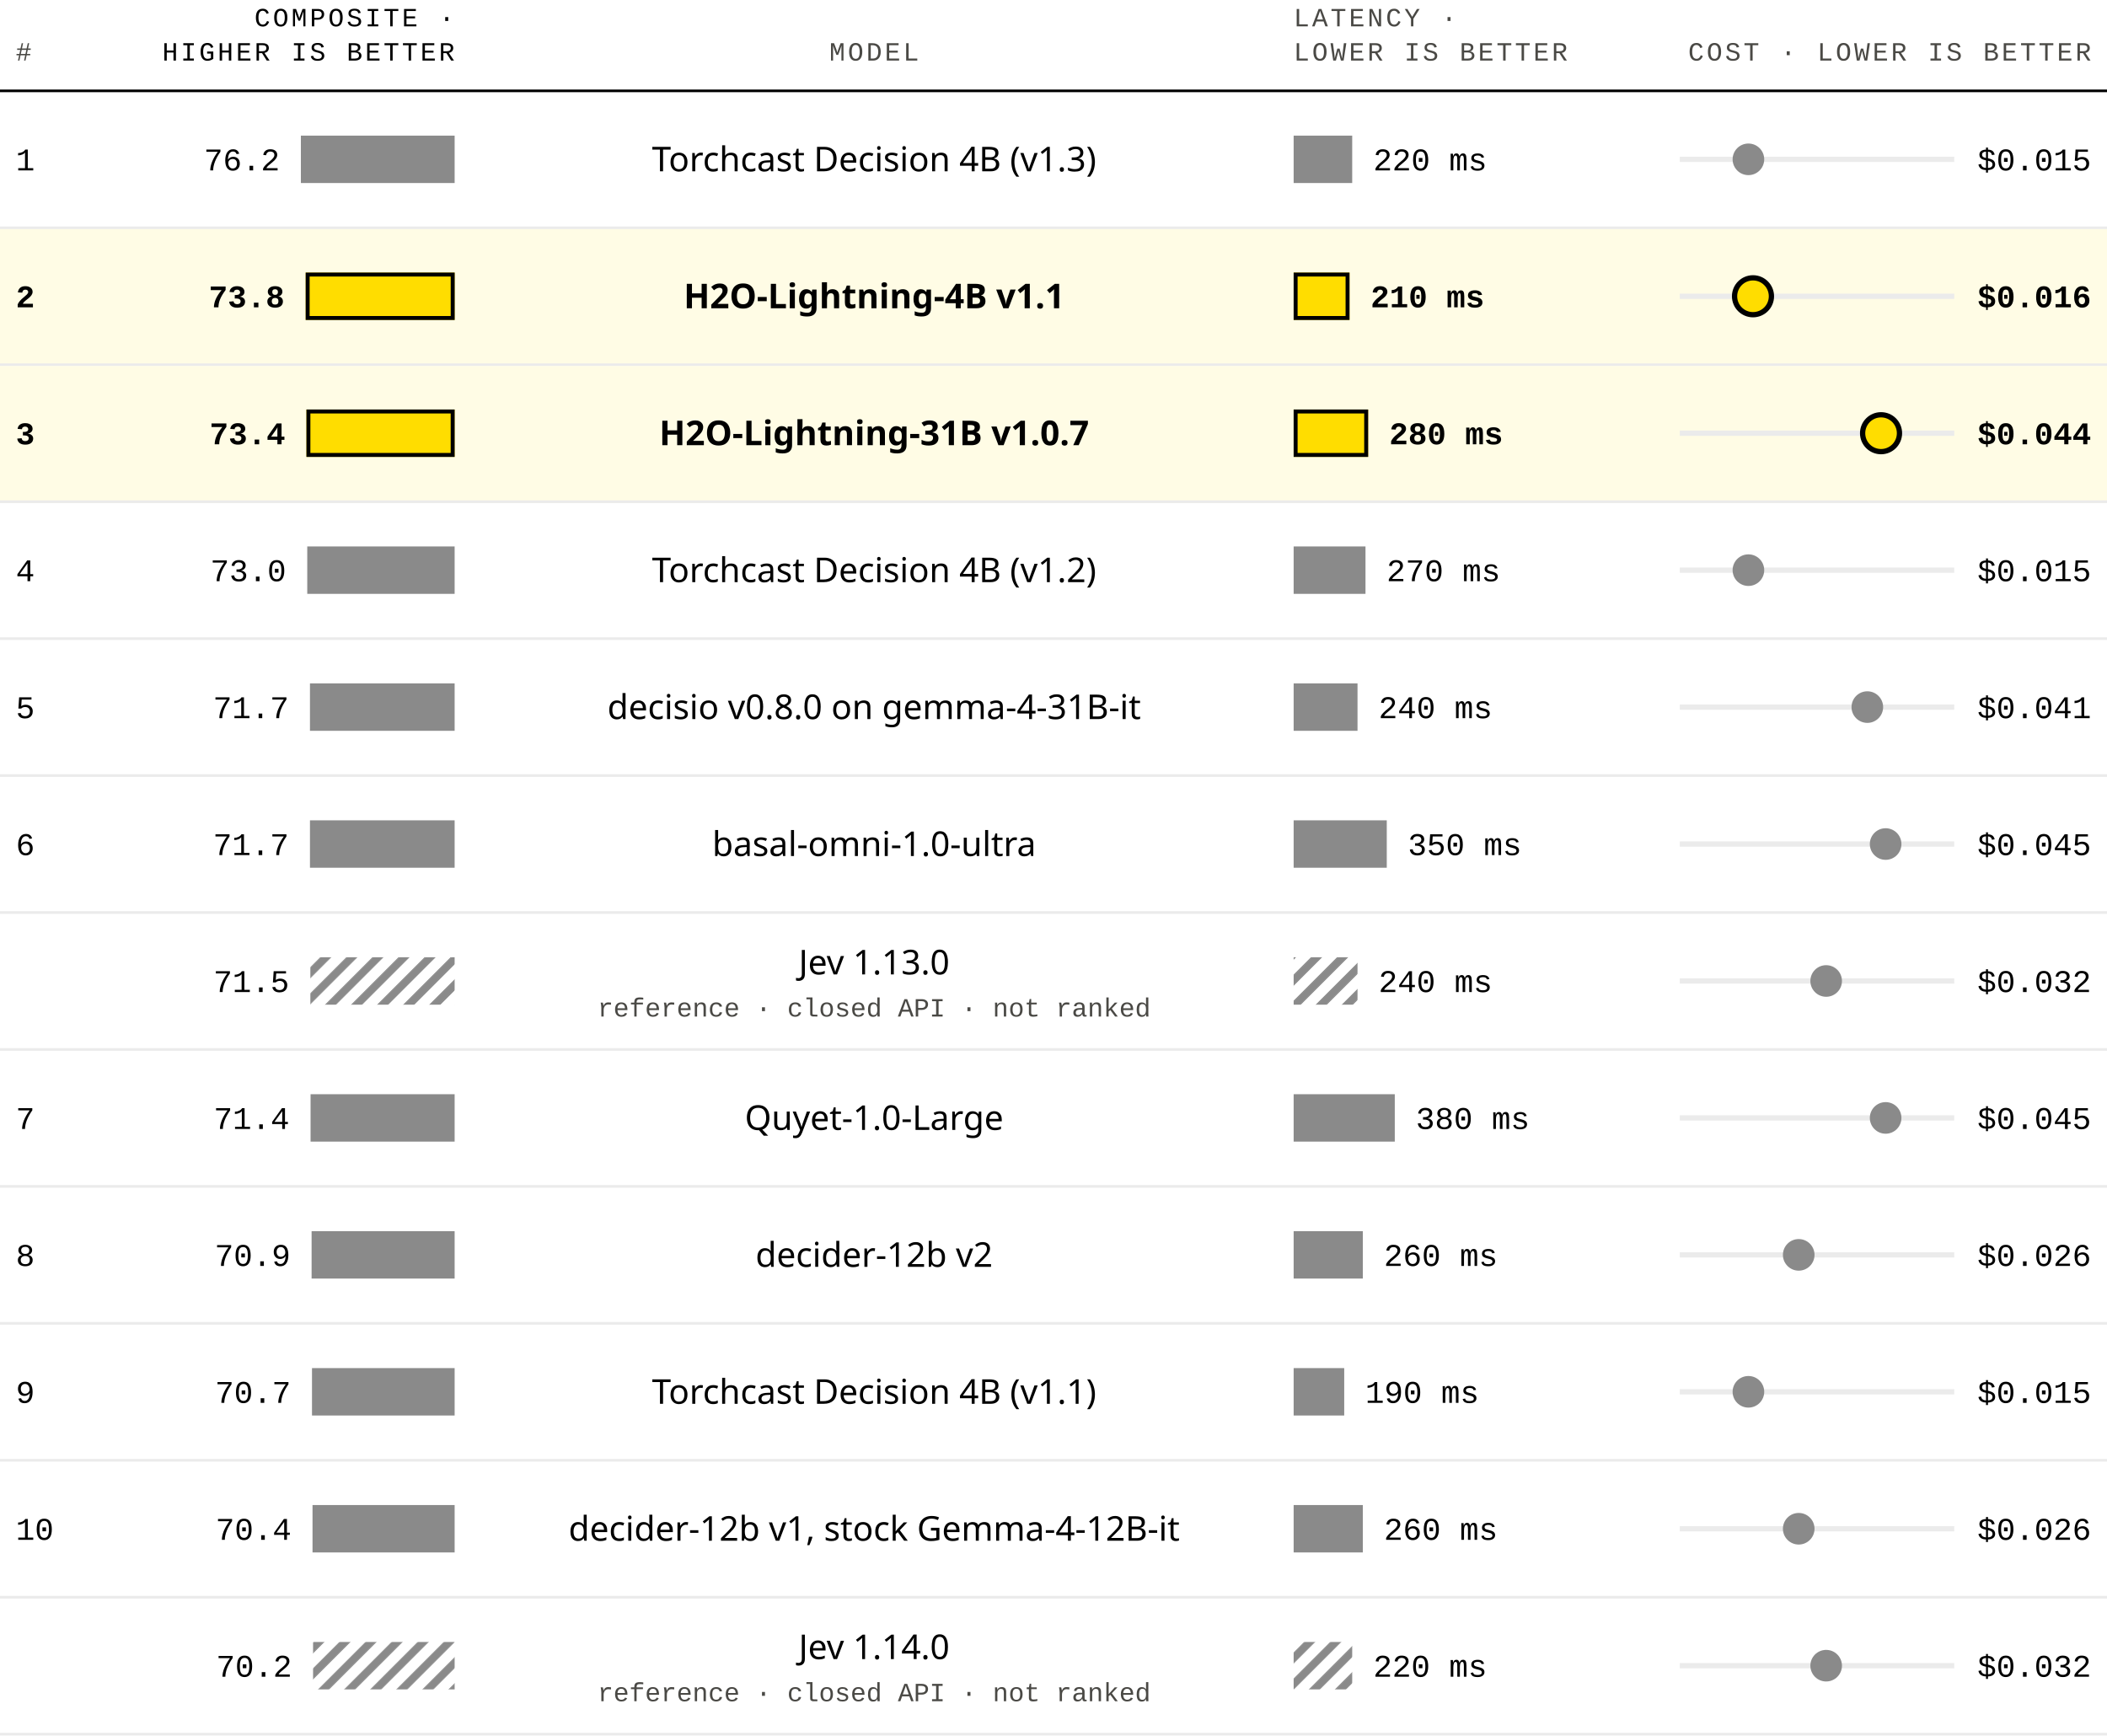
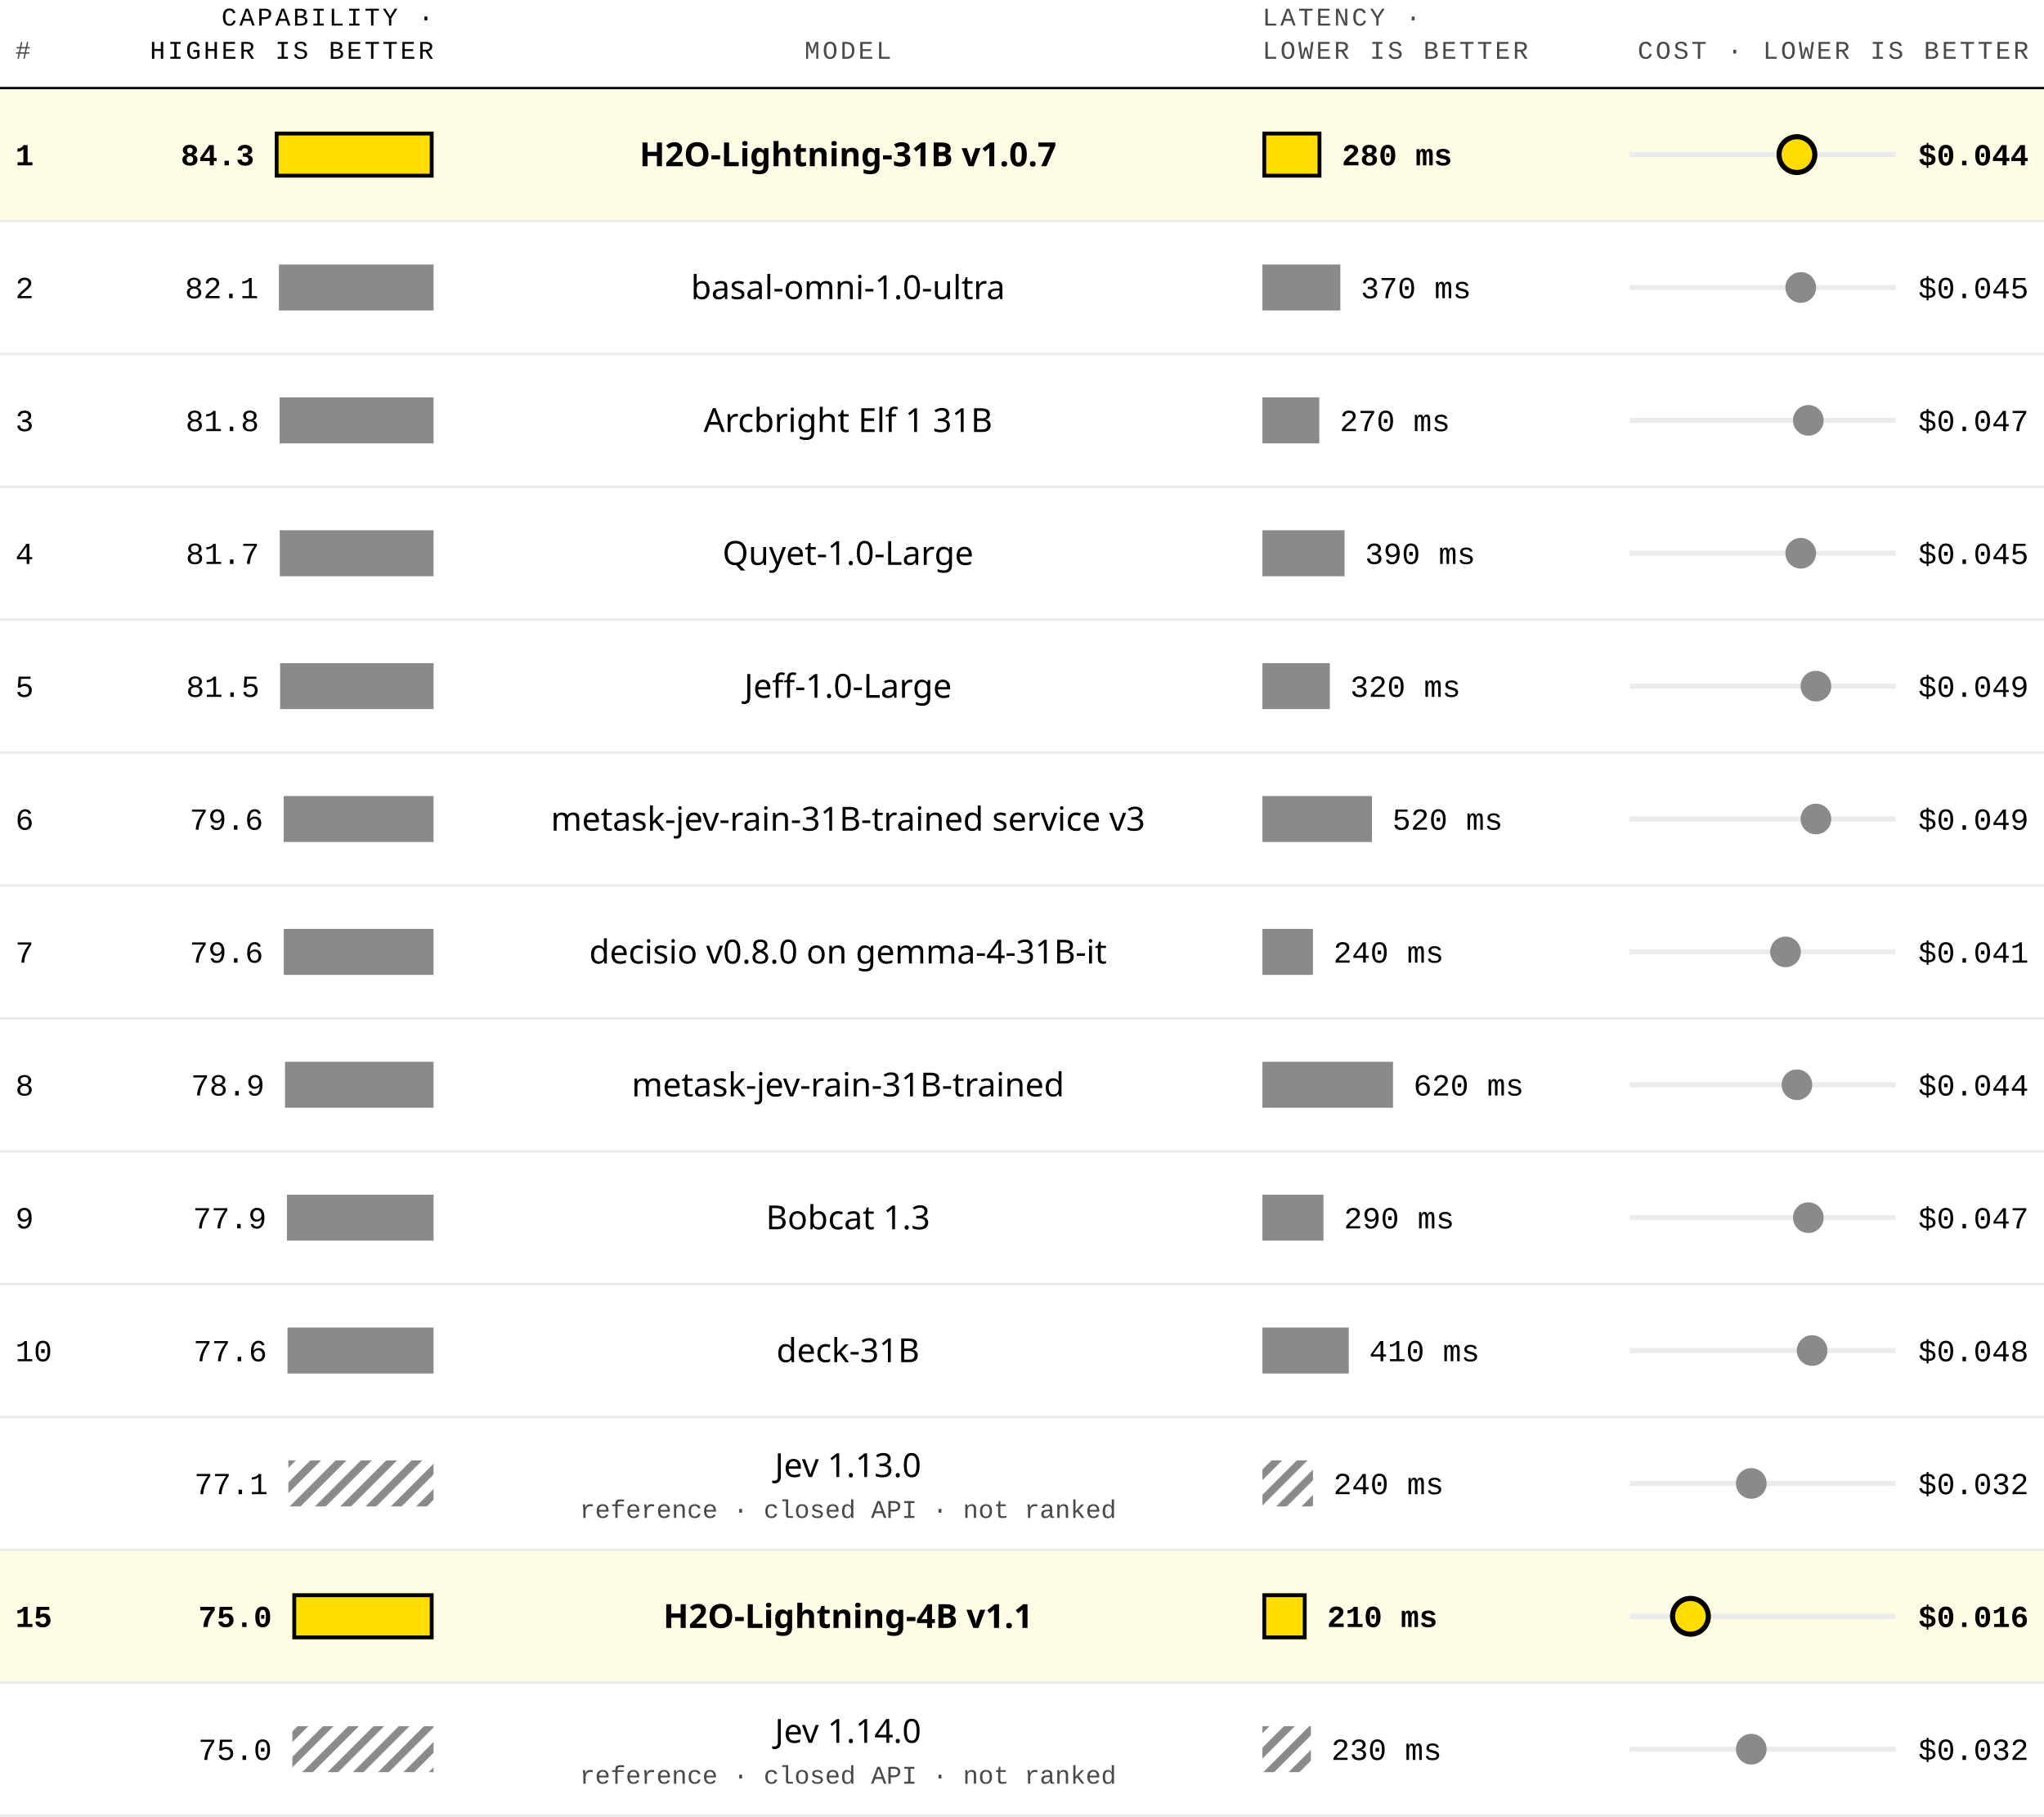
- <svg xmlns="http://www.w3.org/2000/svg" width="800" height="659" viewBox="0 0 800 659">
+ <svg xmlns="http://www.w3.org/2000/svg" width="800" height="711" viewBox="0 0 800 711">
  <style>text{font-family:-apple-system, BlinkMacSystemFont, "Segoe UI", "Noto Sans", Helvetica, Arial, sans-serif;font-size:13px;fill:#000000}.rank,.value,.comp,.lat,.cost{font-family:ui-monospace, SFMono-Regular, "SF Mono", Menlo, Consolas, "Liberation Mono", monospace;font-size:12px}.sub,.head{font-family:ui-monospace, SFMono-Regular, "SF Mono", Menlo, Consolas, "Liberation Mono", monospace;font-size:10px;fill:#4A4945}.head{letter-spacing:1px}.head.on{fill:#000000}text.h2o{font-weight:600}.gap{font-size:16px;fill:#666666}.band{fill:#FFFCE5}.bar,.dot,.hatch{fill:#8A8A8A}.bar.h2o,.dot.h2o{fill:#FFDD00}.dot.h2o{stroke:#000000;stroke-width:2}.bar.ref{fill:url(#hatch)}.rule,.track{fill:#EBEBEB}.top{fill:#000000}.ring{fill:none;stroke:#000000;stroke-width:1.5}</style>
  <defs>
    <pattern id="hatch" width="7" height="7" patternUnits="userSpaceOnUse" patternTransform="rotate(45)">
      <rect class="hatch" width="3" height="7" />
    </pattern>
  </defs>
  <g class="head">
    <text class="head" x="6" y="23">#</text>
-     <text class="head on" x="172.62" y="10" text-anchor="end">COMPOSITE ·</text>
-     <text class="head on" x="172.62" y="23" text-anchor="end">HIGHER IS BETTER</text>
+     <text class="head on" x="169.7" y="10" text-anchor="end">CAPABILITY ·</text>
+     <text class="head on" x="169.7" y="23" text-anchor="end">HIGHER IS BETTER</text>
    <text class="head" x="331.9" y="23" text-anchor="middle">MODEL</text>
-     <text class="head" x="491.18" y="10">LATENCY ·</text>
-     <text class="head" x="491.18" y="23">LOWER IS BETTER</text>
+     <text class="head" x="494.1" y="10">LATENCY ·</text>
+     <text class="head" x="494.1" y="23">LOWER IS BETTER</text>
    <text class="head" x="794" y="23" text-anchor="end">COST · LOWER IS BETTER</text>
  </g>
  <rect class="top" x="0" y="34" width="800" height="1" />
-   <g class="row">
-     <text class="rank" x="6" y="64.7" data-src="jevbench/composite/torchcast-decision-4b-v1.3#position">1</text>
-     <text class="comp" x="106.24" y="64.7" text-anchor="end" data-src="jevbench/composite/torchcast-decision-4b-v1.3#score">76.2</text>
-     <rect class="bar" x="114.24" y="51.5" width="58.38" height="18" />
-     <text class="name" x="331.9" y="65.05" text-anchor="middle" data-src="jevbench/composite/torchcast-decision-4b-v1.3#name">Torchcast Decision 4B (v1.3)</text>
-     <rect class="bar" x="491.18" y="51.5" width="22.23" height="18" />
-     <text class="lat" x="521.4" y="64.7" data-src="jevbench/composite/torchcast-decision-4b-v1.3#latency_s">220 ms</text>
+   <g class="row h2o">
+     <rect class="band" x="0" y="35" width="800" height="52" />
+     <text class="rank h2o" x="6" y="64.7" data-src="jevbench/capability/h2o-lightning-31b#position">1</text>
+     <text class="comp h2o" x="99.54" y="64.7" text-anchor="end" data-src="jevbench/composite/h2o-lightning-31b#capability">84.3</text>
+     <rect class="bar h2o" x="107.54" y="51.5" width="62.16" height="18" />
+     <rect class="ring" x="108.29" y="52.25" width="60.66" height="16.5" />
+     <text class="name h2o" x="331.9" y="65.05" text-anchor="middle" data-src="jevbench/composite/h2o-lightning-31b#name">H2O-Lightning-31B v1.0.7</text>
+     <rect class="bar h2o" x="494.1" y="51.5" width="23.08" height="18" />
+     <rect class="ring" x="494.85" y="52.25" width="21.58" height="16.5" />
+     <text class="lat h2o" x="525.18" y="64.7" data-src="jevbench/composite/h2o-lightning-31b#latency_s">280 ms</text>
    <rect class="track" x="637.8" y="59.5" width="104.2" height="2" />
-     <circle class="dot" cx="663.85" cy="60.5" r="6" />
-     <text class="cost" x="794" y="64.7" text-anchor="end" data-src="jevbench/composite/torchcast-decision-4b-v1.3#cost_per_1k_usd">$0.015</text>
+     <circle class="dot h2o" cx="703.3" cy="60.5" r="7" />
+     <text class="cost h2o" x="794" y="64.7" text-anchor="end" data-src="jevbench/composite/h2o-lightning-31b#cost_per_1k_usd">$0.044</text>
    <rect class="rule" x="0" y="86" width="800" height="1" />
  </g>
-   <g class="row h2o">
-     <rect class="band" x="0" y="87" width="800" height="52" />
-     <text class="rank h2o" x="6" y="116.7" data-src="jevbench/composite/h2o-lightning-4b#position">2</text>
-     <text class="comp h2o" x="108.06" y="116.7" text-anchor="end" data-src="jevbench/composite/h2o-lightning-4b#score">73.8</text>
-     <rect class="bar h2o" x="116.06" y="103.5" width="56.57" height="18" />
-     <rect class="ring" x="116.81" y="104.25" width="55.07" height="16.5" />
-     <text class="name h2o" x="331.9" y="117.05" text-anchor="middle" data-src="jevbench/composite/h2o-lightning-4b#name">H2O-Lightning-4B v1.1</text>
-     <rect class="bar h2o" x="491.18" y="103.5" width="21.22" height="18" />
-     <rect class="ring" x="491.93" y="104.25" width="19.72" height="16.5" />
-     <text class="lat h2o" x="520.39" y="116.7" data-src="jevbench/composite/h2o-lightning-4b#latency_s">210 ms</text>
+   <g class="row">
+     <text class="rank" x="6" y="116.7" data-src="jevbench/capability/basal-omni-1.0-ultra#position">2</text>
+     <text class="comp" x="101.17" y="116.7" text-anchor="end" data-src="jevbench/composite/basal-omni-1.0-ultra#capability">82.1</text>
+     <rect class="bar" x="109.17" y="103.5" width="60.53" height="18" />
+     <text class="name" x="331.9" y="117.05" text-anchor="middle" data-src="jevbench/composite/basal-omni-1.0-ultra#name">basal-omni-1.0-ultra</text>
+     <rect class="bar" x="494.1" y="103.5" width="30.5" height="18" />
+     <text class="lat" x="532.6" y="116.7" data-src="jevbench/composite/basal-omni-1.0-ultra#latency_s">370 ms</text>
    <rect class="track" x="637.8" y="111.5" width="104.2" height="2" />
-     <circle class="dot h2o" cx="665.59" cy="112.5" r="7" />
-     <text class="cost h2o" x="794" y="116.7" text-anchor="end" data-src="jevbench/composite/h2o-lightning-4b#cost_per_1k_usd">$0.016</text>
+     <circle class="dot" cx="704.79" cy="112.5" r="6" />
+     <text class="cost" x="794" y="116.7" text-anchor="end" data-src="jevbench/composite/basal-omni-1.0-ultra#cost_per_1k_usd">$0.045</text>
    <rect class="rule" x="0" y="138" width="800" height="1" />
  </g>
-   <g class="row h2o">
-     <rect class="band" x="0" y="139" width="800" height="52" />
-     <text class="rank h2o" x="6" y="168.7" data-src="jevbench/composite/h2o-lightning-31b#position">3</text>
-     <text class="comp h2o" x="108.35" y="168.7" text-anchor="end" data-src="jevbench/composite/h2o-lightning-31b#score">73.4</text>
-     <rect class="bar h2o" x="116.35" y="155.5" width="56.27" height="18" />
-     <rect class="ring" x="117.1" y="156.25" width="54.77" height="16.5" />
-     <text class="name h2o" x="331.9" y="169.05" text-anchor="middle" data-src="jevbench/composite/h2o-lightning-31b#name">H2O-Lightning-31B v1.0.7</text>
-     <rect class="bar h2o" x="491.18" y="155.5" width="28.29" height="18" />
-     <rect class="ring" x="491.93" y="156.25" width="26.79" height="16.5" />
-     <text class="lat h2o" x="527.47" y="168.7" data-src="jevbench/composite/h2o-lightning-31b#latency_s">280 ms</text>
+   <g class="row">
+     <text class="rank" x="6" y="168.7" data-src="jevbench/capability/arcbright-elf-1-31b#position">3</text>
+     <text class="comp" x="101.42" y="168.7" text-anchor="end" data-src="jevbench/composite/arcbright-elf-1-31b#capability">81.8</text>
+     <rect class="bar" x="109.42" y="155.5" width="60.28" height="18" />
+     <text class="name" x="331.9" y="169.05" text-anchor="middle" data-src="jevbench/composite/arcbright-elf-1-31b#name">Arcbright Elf 1 31B</text>
+     <rect class="bar" x="494.1" y="155.5" width="22.26" height="18" />
+     <text class="lat" x="524.36" y="168.7" data-src="jevbench/composite/arcbright-elf-1-31b#latency_s">270 ms</text>
    <rect class="track" x="637.8" y="163.5" width="104.2" height="2" />
-     <circle class="dot h2o" cx="714.21" cy="164.5" r="7" />
-     <text class="cost h2o" x="794" y="168.7" text-anchor="end" data-src="jevbench/composite/h2o-lightning-31b#cost_per_1k_usd">$0.044</text>
+     <circle class="dot" cx="707.76" cy="164.5" r="6" />
+     <text class="cost" x="794" y="168.7" text-anchor="end" data-src="jevbench/composite/arcbright-elf-1-31b#cost_per_1k_usd">$0.047</text>
    <rect class="rule" x="0" y="190" width="800" height="1" />
  </g>
  <g class="row">
-     <text class="rank" x="6" y="220.7" data-src="jevbench/composite/torchcast-decision-4b-v1.2#position">4</text>
-     <text class="comp" x="108.66" y="220.7" text-anchor="end" data-src="jevbench/composite/torchcast-decision-4b-v1.2#score">73.0</text>
-     <rect class="bar" x="116.66" y="207.5" width="55.96" height="18" />
-     <text class="name" x="331.9" y="221.05" text-anchor="middle" data-src="jevbench/composite/torchcast-decision-4b-v1.2#name">Torchcast Decision 4B (v1.2)</text>
-     <rect class="bar" x="491.18" y="207.5" width="27.28" height="18" />
-     <text class="lat" x="526.46" y="220.7" data-src="jevbench/composite/torchcast-decision-4b-v1.2#latency_s">270 ms</text>
+     <text class="rank" x="6" y="220.7" data-src="jevbench/capability/quyet-1-0-large#position">4</text>
+     <text class="comp" x="101.5" y="220.7" text-anchor="end" data-src="jevbench/composite/quyet-1-0-large#capability">81.7</text>
+     <rect class="bar" x="109.5" y="207.5" width="60.2" height="18" />
+     <text class="name" x="331.9" y="221.05" text-anchor="middle" data-src="jevbench/composite/quyet-1-0-large#name">Quyet-1.0-Large</text>
+     <rect class="bar" x="494.1" y="207.5" width="32.15" height="18" />
+     <text class="lat" x="534.25" y="220.7" data-src="jevbench/composite/quyet-1-0-large#latency_s">390 ms</text>
    <rect class="track" x="637.8" y="215.5" width="104.2" height="2" />
-     <circle class="dot" cx="663.85" cy="216.5" r="6" />
-     <text class="cost" x="794" y="220.7" text-anchor="end" data-src="jevbench/composite/torchcast-decision-4b-v1.2#cost_per_1k_usd">$0.015</text>
+     <circle class="dot" cx="704.79" cy="216.5" r="6" />
+     <text class="cost" x="794" y="220.7" text-anchor="end" data-src="jevbench/composite/quyet-1-0-large#cost_per_1k_usd">$0.045</text>
    <rect class="rule" x="0" y="242" width="800" height="1" />
  </g>
  <g class="row">
-     <text class="rank" x="6" y="272.7" data-src="jevbench/composite/decisio-gemma-4-31b-v080#position">5</text>
-     <text class="comp" x="109.69" y="272.7" text-anchor="end" data-src="jevbench/composite/decisio-gemma-4-31b-v080#score">71.7</text>
-     <rect class="bar" x="117.69" y="259.5" width="54.93" height="18" />
-     <text class="name" x="331.9" y="273.05" text-anchor="middle" data-src="jevbench/composite/decisio-gemma-4-31b-v080#name">decisio v0.8.0 on gemma-4-31B-it</text>
-     <rect class="bar" x="491.18" y="259.5" width="24.25" height="18" />
-     <text class="lat" x="523.42" y="272.7" data-src="jevbench/composite/decisio-gemma-4-31b-v080#latency_s">240 ms</text>
+     <text class="rank" x="6" y="272.7" data-src="jevbench/capability/jeff_1_0_large#position">5</text>
+     <text class="comp" x="101.63" y="272.7" text-anchor="end" data-src="jevbench/composite/jeff_1_0_large#capability">81.5</text>
+     <rect class="bar" x="109.63" y="259.5" width="60.07" height="18" />
+     <text class="name" x="331.9" y="273.05" text-anchor="middle" data-src="jevbench/composite/jeff_1_0_large#name">Jeff-1.0-Large</text>
+     <rect class="bar" x="494.1" y="259.5" width="26.38" height="18" />
+     <text class="lat" x="528.48" y="272.7" data-src="jevbench/composite/jeff_1_0_large#latency_s">320 ms</text>
    <rect class="track" x="637.8" y="267.5" width="104.2" height="2" />
-     <circle class="dot" cx="709" cy="268.5" r="6" />
-     <text class="cost" x="794" y="272.7" text-anchor="end" data-src="jevbench/composite/decisio-gemma-4-31b-v080#cost_per_1k_usd">$0.041</text>
+     <circle class="dot" cx="710.74" cy="268.5" r="6" />
+     <text class="cost" x="794" y="272.7" text-anchor="end" data-src="jevbench/composite/jeff_1_0_large#cost_per_1k_usd">$0.049</text>
    <rect class="rule" x="0" y="294" width="800" height="1" />
  </g>
  <g class="row">
-     <text class="rank" x="6" y="324.7" data-src="jevbench/composite/basal-omni-1.0-ultra#position">6</text>
-     <text class="comp" x="109.69" y="324.7" text-anchor="end" data-src="jevbench/composite/basal-omni-1.0-ultra#score">71.7</text>
-     <rect class="bar" x="117.69" y="311.5" width="54.93" height="18" />
-     <text class="name" x="331.9" y="325.05" text-anchor="middle" data-src="jevbench/composite/basal-omni-1.0-ultra#name">basal-omni-1.0-ultra</text>
-     <rect class="bar" x="491.18" y="311.5" width="35.36" height="18" />
-     <text class="lat" x="534.54" y="324.7" data-src="jevbench/composite/basal-omni-1.0-ultra#latency_s">350 ms</text>
+     <text class="rank" x="6" y="324.7" data-src="jevbench/capability/metask_jev_rain_31b_trained_v3#position">6</text>
+     <text class="comp" x="103.04" y="324.7" text-anchor="end" data-src="jevbench/composite/metask_jev_rain_31b_trained_v3#capability">79.6</text>
+     <rect class="bar" x="111.04" y="311.5" width="58.66" height="18" />
+     <text class="name" x="331.9" y="325.05" text-anchor="middle" data-src="jevbench/composite/metask_jev_rain_31b_trained_v3#name">metask-jev-rain-31B-trained service v3</text>
+     <rect class="bar" x="494.1" y="311.5" width="42.86" height="18" />
+     <text class="lat" x="544.96" y="324.7" data-src="jevbench/composite/metask_jev_rain_31b_trained_v3#latency_s">520 ms</text>
    <rect class="track" x="637.8" y="319.5" width="104.2" height="2" />
-     <circle class="dot" cx="715.95" cy="320.5" r="6" />
-     <text class="cost" x="794" y="324.7" text-anchor="end" data-src="jevbench/composite/basal-omni-1.0-ultra#cost_per_1k_usd">$0.045</text>
+     <circle class="dot" cx="710.74" cy="320.5" r="6" />
+     <text class="cost" x="794" y="324.7" text-anchor="end" data-src="jevbench/composite/metask_jev_rain_31b_trained_v3#cost_per_1k_usd">$0.049</text>
    <rect class="rule" x="0" y="346" width="800" height="1" />
  </g>
-   <g class="row ref">
-     <text class="comp" x="109.84" y="376.7" text-anchor="end" data-src="jevbench/composite/jev-1.13.0#score">71.5</text>
-     <rect class="bar ref" x="117.84" y="363.5" width="54.78" height="18" />
-     <text class="name" x="331.9" y="370" text-anchor="middle" data-src="jevbench/composite/jev-1.13.0#name">Jev 1.13.0</text>
-     <text class="sub" x="331.9" y="386" text-anchor="middle">reference · closed API · not ranked</text>
-     <rect class="bar ref" x="491.18" y="363.5" width="24.25" height="18" />
-     <text class="lat" x="523.42" y="376.7" data-src="jevbench/composite/jev-1.13.0#latency_s">240 ms</text>
+   <g class="row">
+     <text class="rank" x="6" y="376.7" data-src="jevbench/capability/decisio-gemma-4-31b-v080#position">7</text>
+     <text class="comp" x="103.06" y="376.7" text-anchor="end" data-src="jevbench/composite/decisio-gemma-4-31b-v080#capability">79.6</text>
+     <rect class="bar" x="111.06" y="363.5" width="58.64" height="18" />
+     <text class="name" x="331.9" y="377.05" text-anchor="middle" data-src="jevbench/composite/decisio-gemma-4-31b-v080#name">decisio v0.8.0 on gemma-4-31B-it</text>
+     <rect class="bar" x="494.1" y="363.5" width="19.78" height="18" />
+     <text class="lat" x="521.88" y="376.7" data-src="jevbench/composite/decisio-gemma-4-31b-v080#latency_s">240 ms</text>
    <rect class="track" x="637.8" y="371.5" width="104.2" height="2" />
-     <circle class="dot" cx="693.37" cy="372.5" r="6" />
-     <text class="cost" x="794" y="376.7" text-anchor="end" data-src="jevbench/composite/jev-1.13.0#cost_per_1k_usd">$0.032</text>
+     <circle class="dot" cx="698.83" cy="372.5" r="6" />
+     <text class="cost" x="794" y="376.7" text-anchor="end" data-src="jevbench/composite/decisio-gemma-4-31b-v080#cost_per_1k_usd">$0.041</text>
    <rect class="rule" x="0" y="398" width="800" height="1" />
  </g>
  <g class="row">
-     <text class="rank" x="6" y="428.7" data-src="jevbench/composite/quyet-1-0-large#position">7</text>
-     <text class="comp" x="109.92" y="428.7" text-anchor="end" data-src="jevbench/composite/quyet-1-0-large#score">71.4</text>
-     <rect class="bar" x="117.92" y="415.5" width="54.7" height="18" />
-     <text class="name" x="331.9" y="429.05" text-anchor="middle" data-src="jevbench/composite/quyet-1-0-large#name">Quyet-1.0-Large</text>
-     <rect class="bar" x="491.18" y="415.5" width="38.4" height="18" />
-     <text class="lat" x="537.57" y="428.7" data-src="jevbench/composite/quyet-1-0-large#latency_s">380 ms</text>
+     <text class="rank" x="6" y="428.7" data-src="jevbench/capability/metask_jev_rain_31b_trained#position">8</text>
+     <text class="comp" x="103.55" y="428.7" text-anchor="end" data-src="jevbench/composite/metask_jev_rain_31b_trained#capability">78.9</text>
+     <rect class="bar" x="111.55" y="415.5" width="58.15" height="18" />
+     <text class="name" x="331.9" y="429.05" text-anchor="middle" data-src="jevbench/composite/metask_jev_rain_31b_trained#name">metask-jev-rain-31B-trained</text>
+     <rect class="bar" x="494.1" y="415.5" width="51.11" height="18" />
+     <text class="lat" x="553.21" y="428.7" data-src="jevbench/composite/metask_jev_rain_31b_trained#latency_s">620 ms</text>
    <rect class="track" x="637.8" y="423.5" width="104.2" height="2" />
-     <circle class="dot" cx="715.95" cy="424.5" r="6" />
-     <text class="cost" x="794" y="428.7" text-anchor="end" data-src="jevbench/composite/quyet-1-0-large#cost_per_1k_usd">$0.045</text>
+     <circle class="dot" cx="703.3" cy="424.5" r="6" />
+     <text class="cost" x="794" y="428.7" text-anchor="end" data-src="jevbench/composite/metask_jev_rain_31b_trained#cost_per_1k_usd">$0.044</text>
    <rect class="rule" x="0" y="450" width="800" height="1" />
  </g>
  <g class="row">
-     <text class="rank" x="6" y="480.7" data-src="jevbench/composite/decider-12b#position">8</text>
-     <text class="comp" x="110.31" y="480.7" text-anchor="end" data-src="jevbench/composite/decider-12b#score">70.9</text>
-     <rect class="bar" x="118.31" y="467.5" width="54.31" height="18" />
-     <text class="name" x="331.9" y="481.05" text-anchor="middle" data-src="jevbench/composite/decider-12b#name">decider-12b v2</text>
-     <rect class="bar" x="491.18" y="467.5" width="26.27" height="18" />
-     <text class="lat" x="525.45" y="480.7" data-src="jevbench/composite/decider-12b#latency_s">260 ms</text>
+     <text class="rank" x="6" y="480.7" data-src="jevbench/capability/bobcat-1.3#position">9</text>
+     <text class="comp" x="104.32" y="480.7" text-anchor="end" data-src="jevbench/composite/bobcat-1.3#capability">77.9</text>
+     <rect class="bar" x="112.32" y="467.5" width="57.38" height="18" />
+     <text class="name" x="331.9" y="481.05" text-anchor="middle" data-src="jevbench/composite/bobcat-1.3#name">Bobcat 1.3</text>
+     <rect class="bar" x="494.1" y="467.5" width="23.9" height="18" />
+     <text class="lat" x="526" y="480.7" data-src="jevbench/composite/bobcat-1.3#latency_s">290 ms</text>
    <rect class="track" x="637.8" y="475.5" width="104.2" height="2" />
-     <circle class="dot" cx="682.95" cy="476.5" r="6" />
-     <text class="cost" x="794" y="480.7" text-anchor="end" data-src="jevbench/composite/decider-12b#cost_per_1k_usd">$0.026</text>
+     <circle class="dot" cx="707.76" cy="476.5" r="6" />
+     <text class="cost" x="794" y="480.7" text-anchor="end" data-src="jevbench/composite/bobcat-1.3#cost_per_1k_usd">$0.047</text>
    <rect class="rule" x="0" y="502" width="800" height="1" />
  </g>
  <g class="row">
-     <text class="rank" x="6" y="532.7" data-src="jevbench/composite/torchcast-decision-4b-v1.1#position">9</text>
-     <text class="comp" x="110.46" y="532.7" text-anchor="end" data-src="jevbench/composite/torchcast-decision-4b-v1.1#score">70.7</text>
-     <rect class="bar" x="118.46" y="519.5" width="54.16" height="18" />
-     <text class="name" x="331.9" y="533.05" text-anchor="middle" data-src="jevbench/composite/torchcast-decision-4b-v1.1#name">Torchcast Decision 4B (v1.1)</text>
-     <rect class="bar" x="491.18" y="519.5" width="19.2" height="18" />
-     <text class="lat" x="518.37" y="532.7" data-src="jevbench/composite/torchcast-decision-4b-v1.1#latency_s">190 ms</text>
+     <text class="rank" x="6" y="532.7" data-src="jevbench/capability/deck31b#position">10</text>
+     <text class="comp" x="104.52" y="532.7" text-anchor="end" data-src="jevbench/composite/deck31b#capability">77.6</text>
+     <rect class="bar" x="112.52" y="519.5" width="57.18" height="18" />
+     <text class="name" x="331.9" y="533.05" text-anchor="middle" data-src="jevbench/composite/deck31b#name">deck-31B</text>
+     <rect class="bar" x="494.1" y="519.5" width="33.8" height="18" />
+     <text class="lat" x="535.9" y="532.7" data-src="jevbench/composite/deck31b#latency_s">410 ms</text>
    <rect class="track" x="637.8" y="527.5" width="104.2" height="2" />
-     <circle class="dot" cx="663.85" cy="528.5" r="6" />
-     <text class="cost" x="794" y="532.7" text-anchor="end" data-src="jevbench/composite/torchcast-decision-4b-v1.1#cost_per_1k_usd">$0.015</text>
+     <circle class="dot" cx="709.25" cy="528.5" r="6" />
+     <text class="cost" x="794" y="532.7" text-anchor="end" data-src="jevbench/composite/deck31b#cost_per_1k_usd">$0.048</text>
    <rect class="rule" x="0" y="554" width="800" height="1" />
  </g>
-   <g class="row">
-     <text class="rank" x="6" y="584.7" data-src="jevbench/composite/decider-12b-v1#position">10</text>
-     <text class="comp" x="110.66" y="584.7" text-anchor="end" data-src="jevbench/composite/decider-12b-v1#score">70.4</text>
-     <rect class="bar" x="118.66" y="571.5" width="53.96" height="18" />
-     <text class="name" x="331.9" y="585.05" text-anchor="middle" data-src="jevbench/composite/decider-12b-v1#name">decider-12b v1, stock Gemma-4-12B-it</text>
-     <rect class="bar" x="491.18" y="571.5" width="26.27" height="18" />
-     <text class="lat" x="525.45" y="584.7" data-src="jevbench/composite/decider-12b-v1#latency_s">260 ms</text>
+   <g class="row ref">
+     <text class="comp" x="104.86" y="584.7" text-anchor="end" data-src="jevbench/composite/jev-1.13.0#capability">77.1</text>
+     <rect class="bar ref" x="112.86" y="571.5" width="56.84" height="18" />
+     <text class="name" x="331.9" y="578" text-anchor="middle" data-src="jevbench/composite/jev-1.13.0#name">Jev 1.13.0</text>
+     <text class="sub" x="331.9" y="594" text-anchor="middle">reference · closed API · not ranked</text>
+     <rect class="bar ref" x="494.1" y="571.5" width="19.78" height="18" />
+     <text class="lat" x="521.88" y="584.7" data-src="jevbench/composite/jev-1.13.0#latency_s">240 ms</text>
    <rect class="track" x="637.8" y="579.5" width="104.2" height="2" />
-     <circle class="dot" cx="682.95" cy="580.5" r="6" />
-     <text class="cost" x="794" y="584.7" text-anchor="end" data-src="jevbench/composite/decider-12b-v1#cost_per_1k_usd">$0.026</text>
+     <circle class="dot" cx="685.43" cy="580.5" r="6" />
+     <text class="cost" x="794" y="584.7" text-anchor="end" data-src="jevbench/composite/jev-1.13.0#cost_per_1k_usd">$0.032</text>
    <rect class="rule" x="0" y="606" width="800" height="1" />
  </g>
-   <g class="row ref">
-     <text class="comp" x="110.87" y="636.7" text-anchor="end" data-src="jevbench/composite/jev-1.14.0#score">70.2</text>
-     <rect class="bar ref" x="118.87" y="623.5" width="53.75" height="18" />
-     <text class="name" x="331.9" y="630" text-anchor="middle" data-src="jevbench/composite/jev-1.14.0#name">Jev 1.14.0</text>
-     <text class="sub" x="331.9" y="646" text-anchor="middle">reference · closed API · not ranked</text>
-     <rect class="bar ref" x="491.18" y="623.5" width="22.23" height="18" />
-     <text class="lat" x="521.4" y="636.7" data-src="jevbench/composite/jev-1.14.0#latency_s">220 ms</text>
+   <g class="row h2o">
+     <rect class="band" x="0" y="607" width="800" height="52" />
+     <text class="rank h2o" x="6" y="636.7" data-src="jevbench/capability/h2o-lightning-4b#position">15</text>
+     <text class="comp h2o" x="106.43" y="636.7" text-anchor="end" data-src="jevbench/composite/h2o-lightning-4b#capability">75.0</text>
+     <rect class="bar h2o" x="114.43" y="623.5" width="55.27" height="18" />
+     <rect class="ring" x="115.18" y="624.25" width="53.77" height="16.5" />
+     <text class="name h2o" x="331.9" y="637.05" text-anchor="middle" data-src="jevbench/composite/h2o-lightning-4b#name">H2O-Lightning-4B v1.1</text>
+     <rect class="bar h2o" x="494.1" y="623.5" width="17.31" height="18" />
+     <rect class="ring" x="494.85" y="624.25" width="15.81" height="16.5" />
+     <text class="lat h2o" x="519.41" y="636.7" data-src="jevbench/composite/h2o-lightning-4b#latency_s">210 ms</text>
    <rect class="track" x="637.8" y="631.5" width="104.2" height="2" />
-     <circle class="dot" cx="693.37" cy="632.5" r="6" />
-     <text class="cost" x="794" y="636.7" text-anchor="end" data-src="jevbench/composite/jev-1.14.0#cost_per_1k_usd">$0.032</text>
+     <circle class="dot h2o" cx="661.62" cy="632.5" r="7" />
+     <text class="cost h2o" x="794" y="636.7" text-anchor="end" data-src="jevbench/composite/h2o-lightning-4b#cost_per_1k_usd">$0.016</text>
    <rect class="rule" x="0" y="658" width="800" height="1" />
  </g>
+   <g class="row ref">
+     <text class="comp" x="106.42" y="688.7" text-anchor="end" data-src="jevbench/composite/jev-1.14.0#capability">75.0</text>
+     <rect class="bar ref" x="114.42" y="675.5" width="55.28" height="18" />
+     <text class="name" x="331.9" y="682" text-anchor="middle" data-src="jevbench/composite/jev-1.14.0#name">Jev 1.14.0</text>
+     <text class="sub" x="331.9" y="698" text-anchor="middle">reference · closed API · not ranked</text>
+     <rect class="bar ref" x="494.1" y="675.5" width="18.96" height="18" />
+     <text class="lat" x="521.06" y="688.7" data-src="jevbench/composite/jev-1.14.0#latency_s">230 ms</text>
+     <rect class="track" x="637.8" y="683.5" width="104.2" height="2" />
+     <circle class="dot" cx="685.43" cy="684.5" r="6" />
+     <text class="cost" x="794" y="688.7" text-anchor="end" data-src="jevbench/composite/jev-1.14.0#cost_per_1k_usd">$0.032</text>
+     <rect class="rule" x="0" y="710" width="800" height="1" />
+   </g>
</svg>
